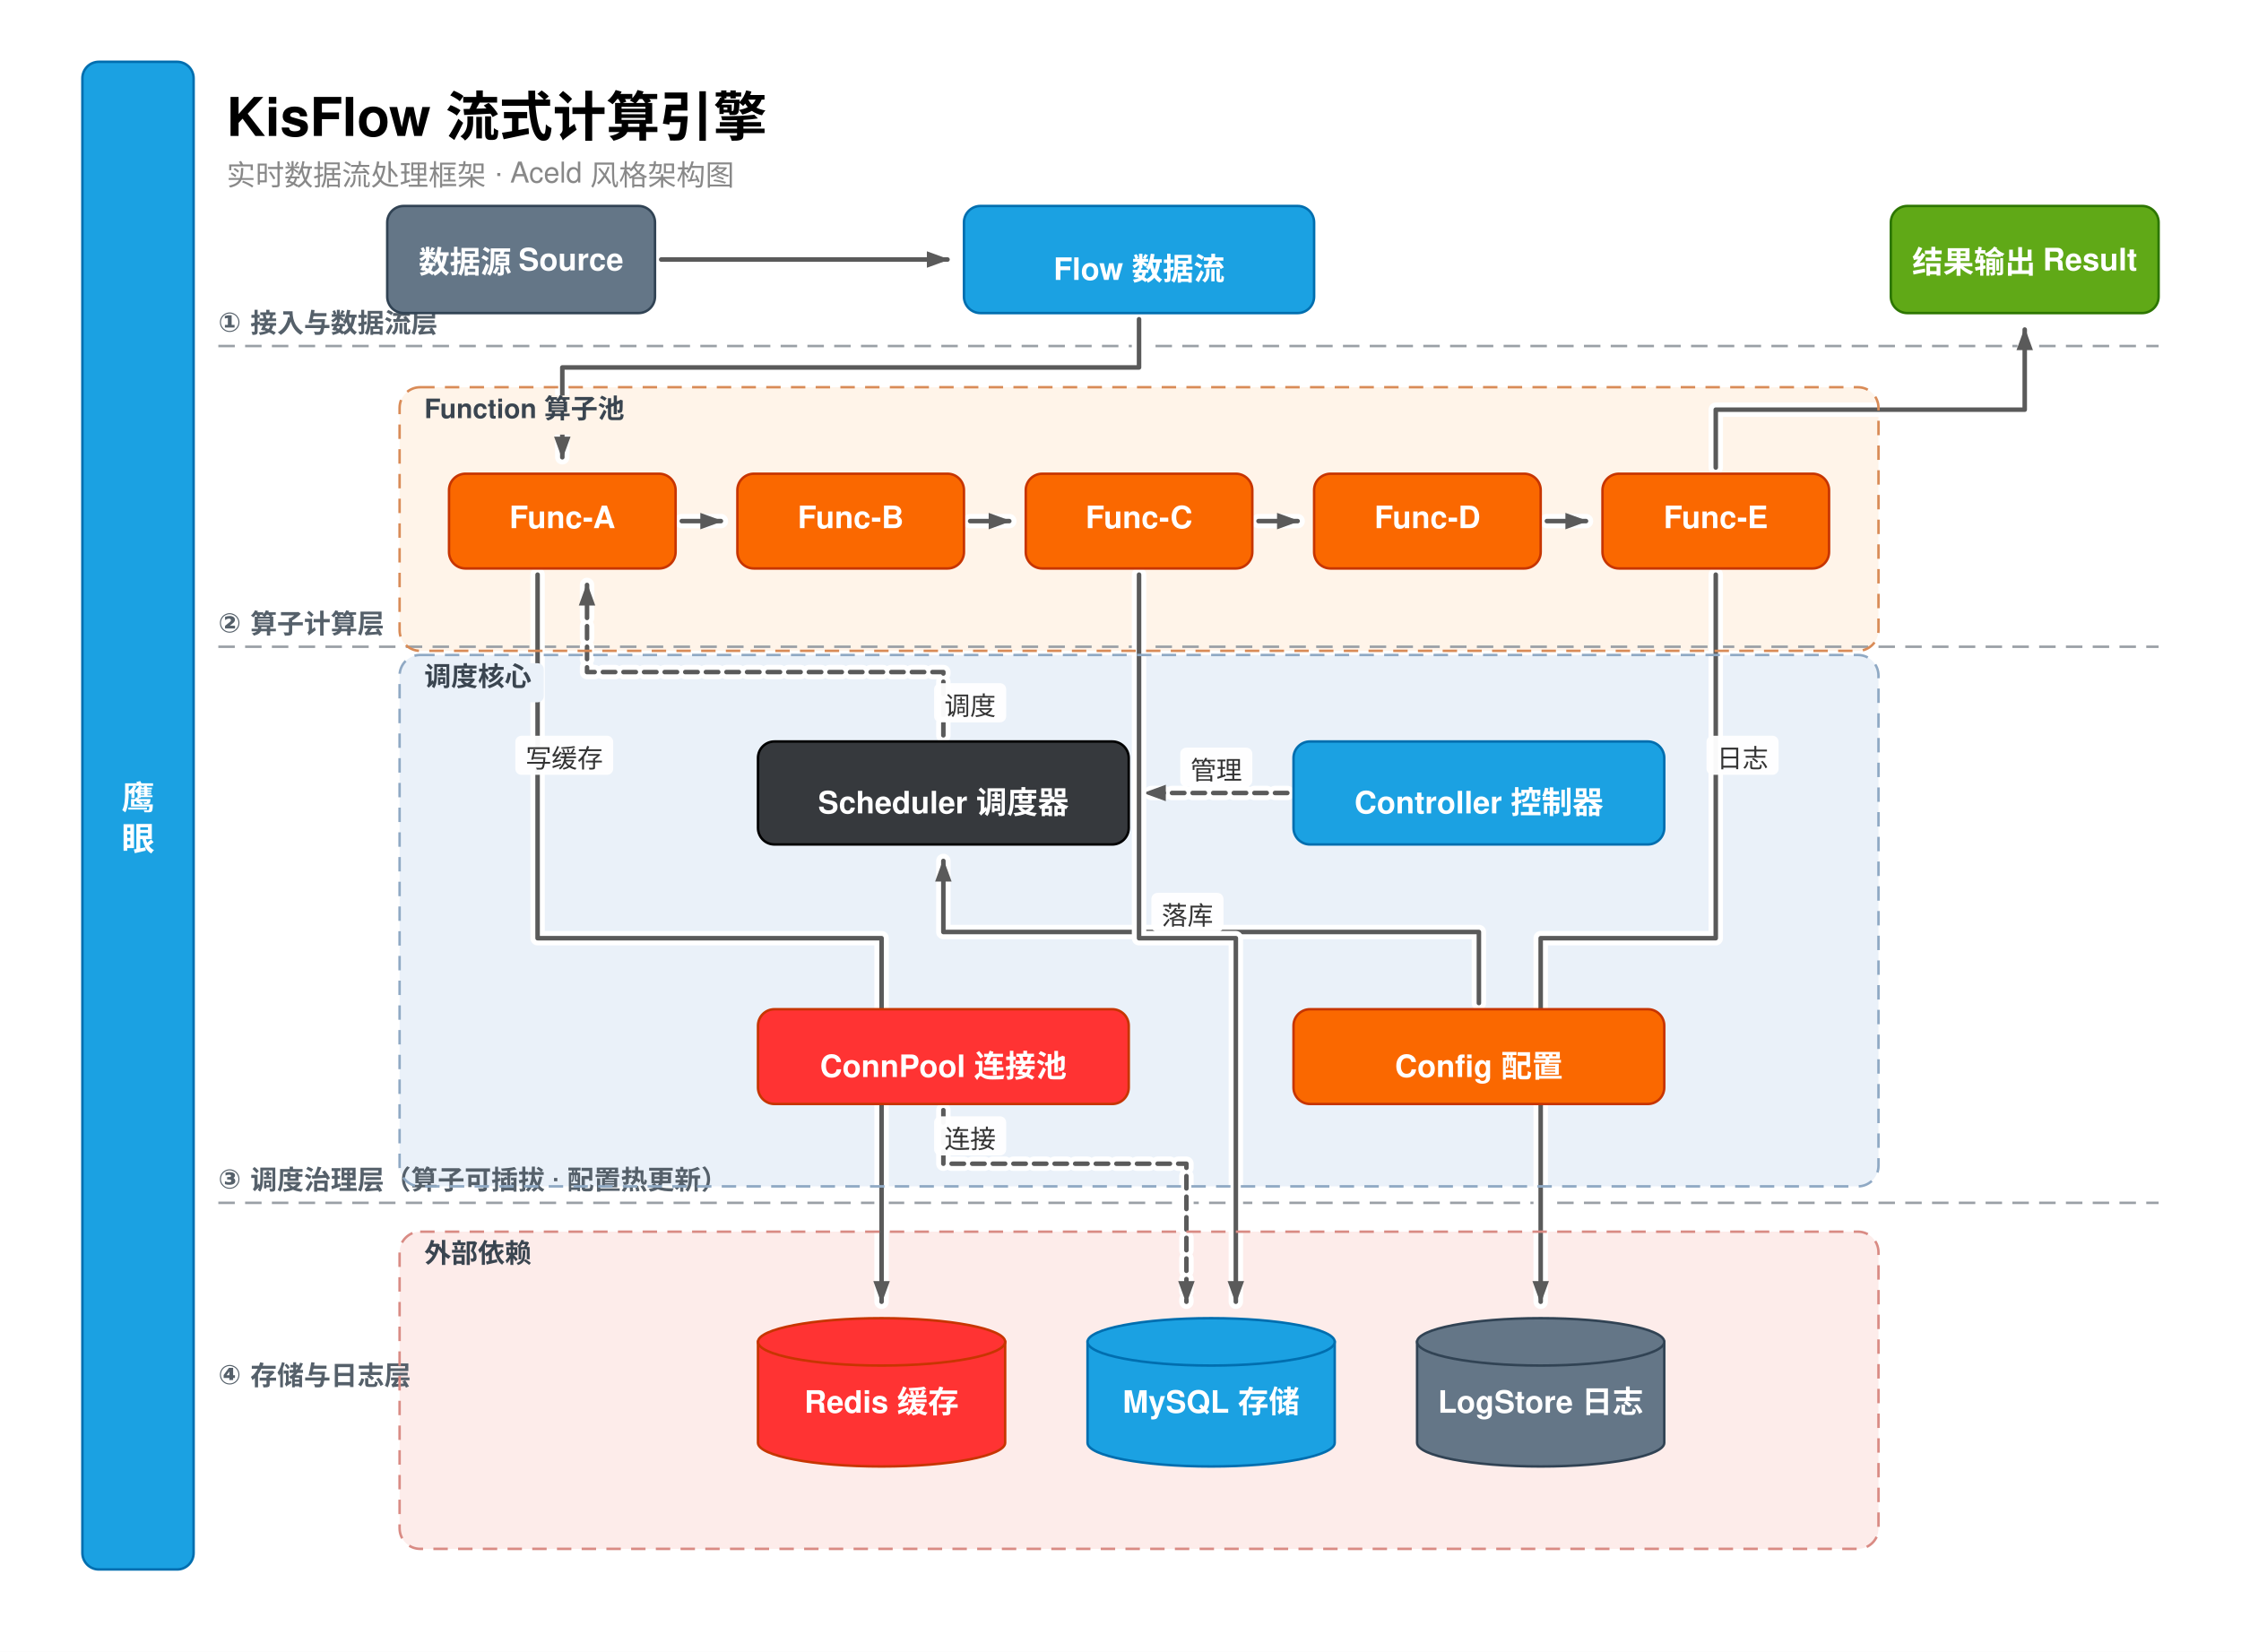
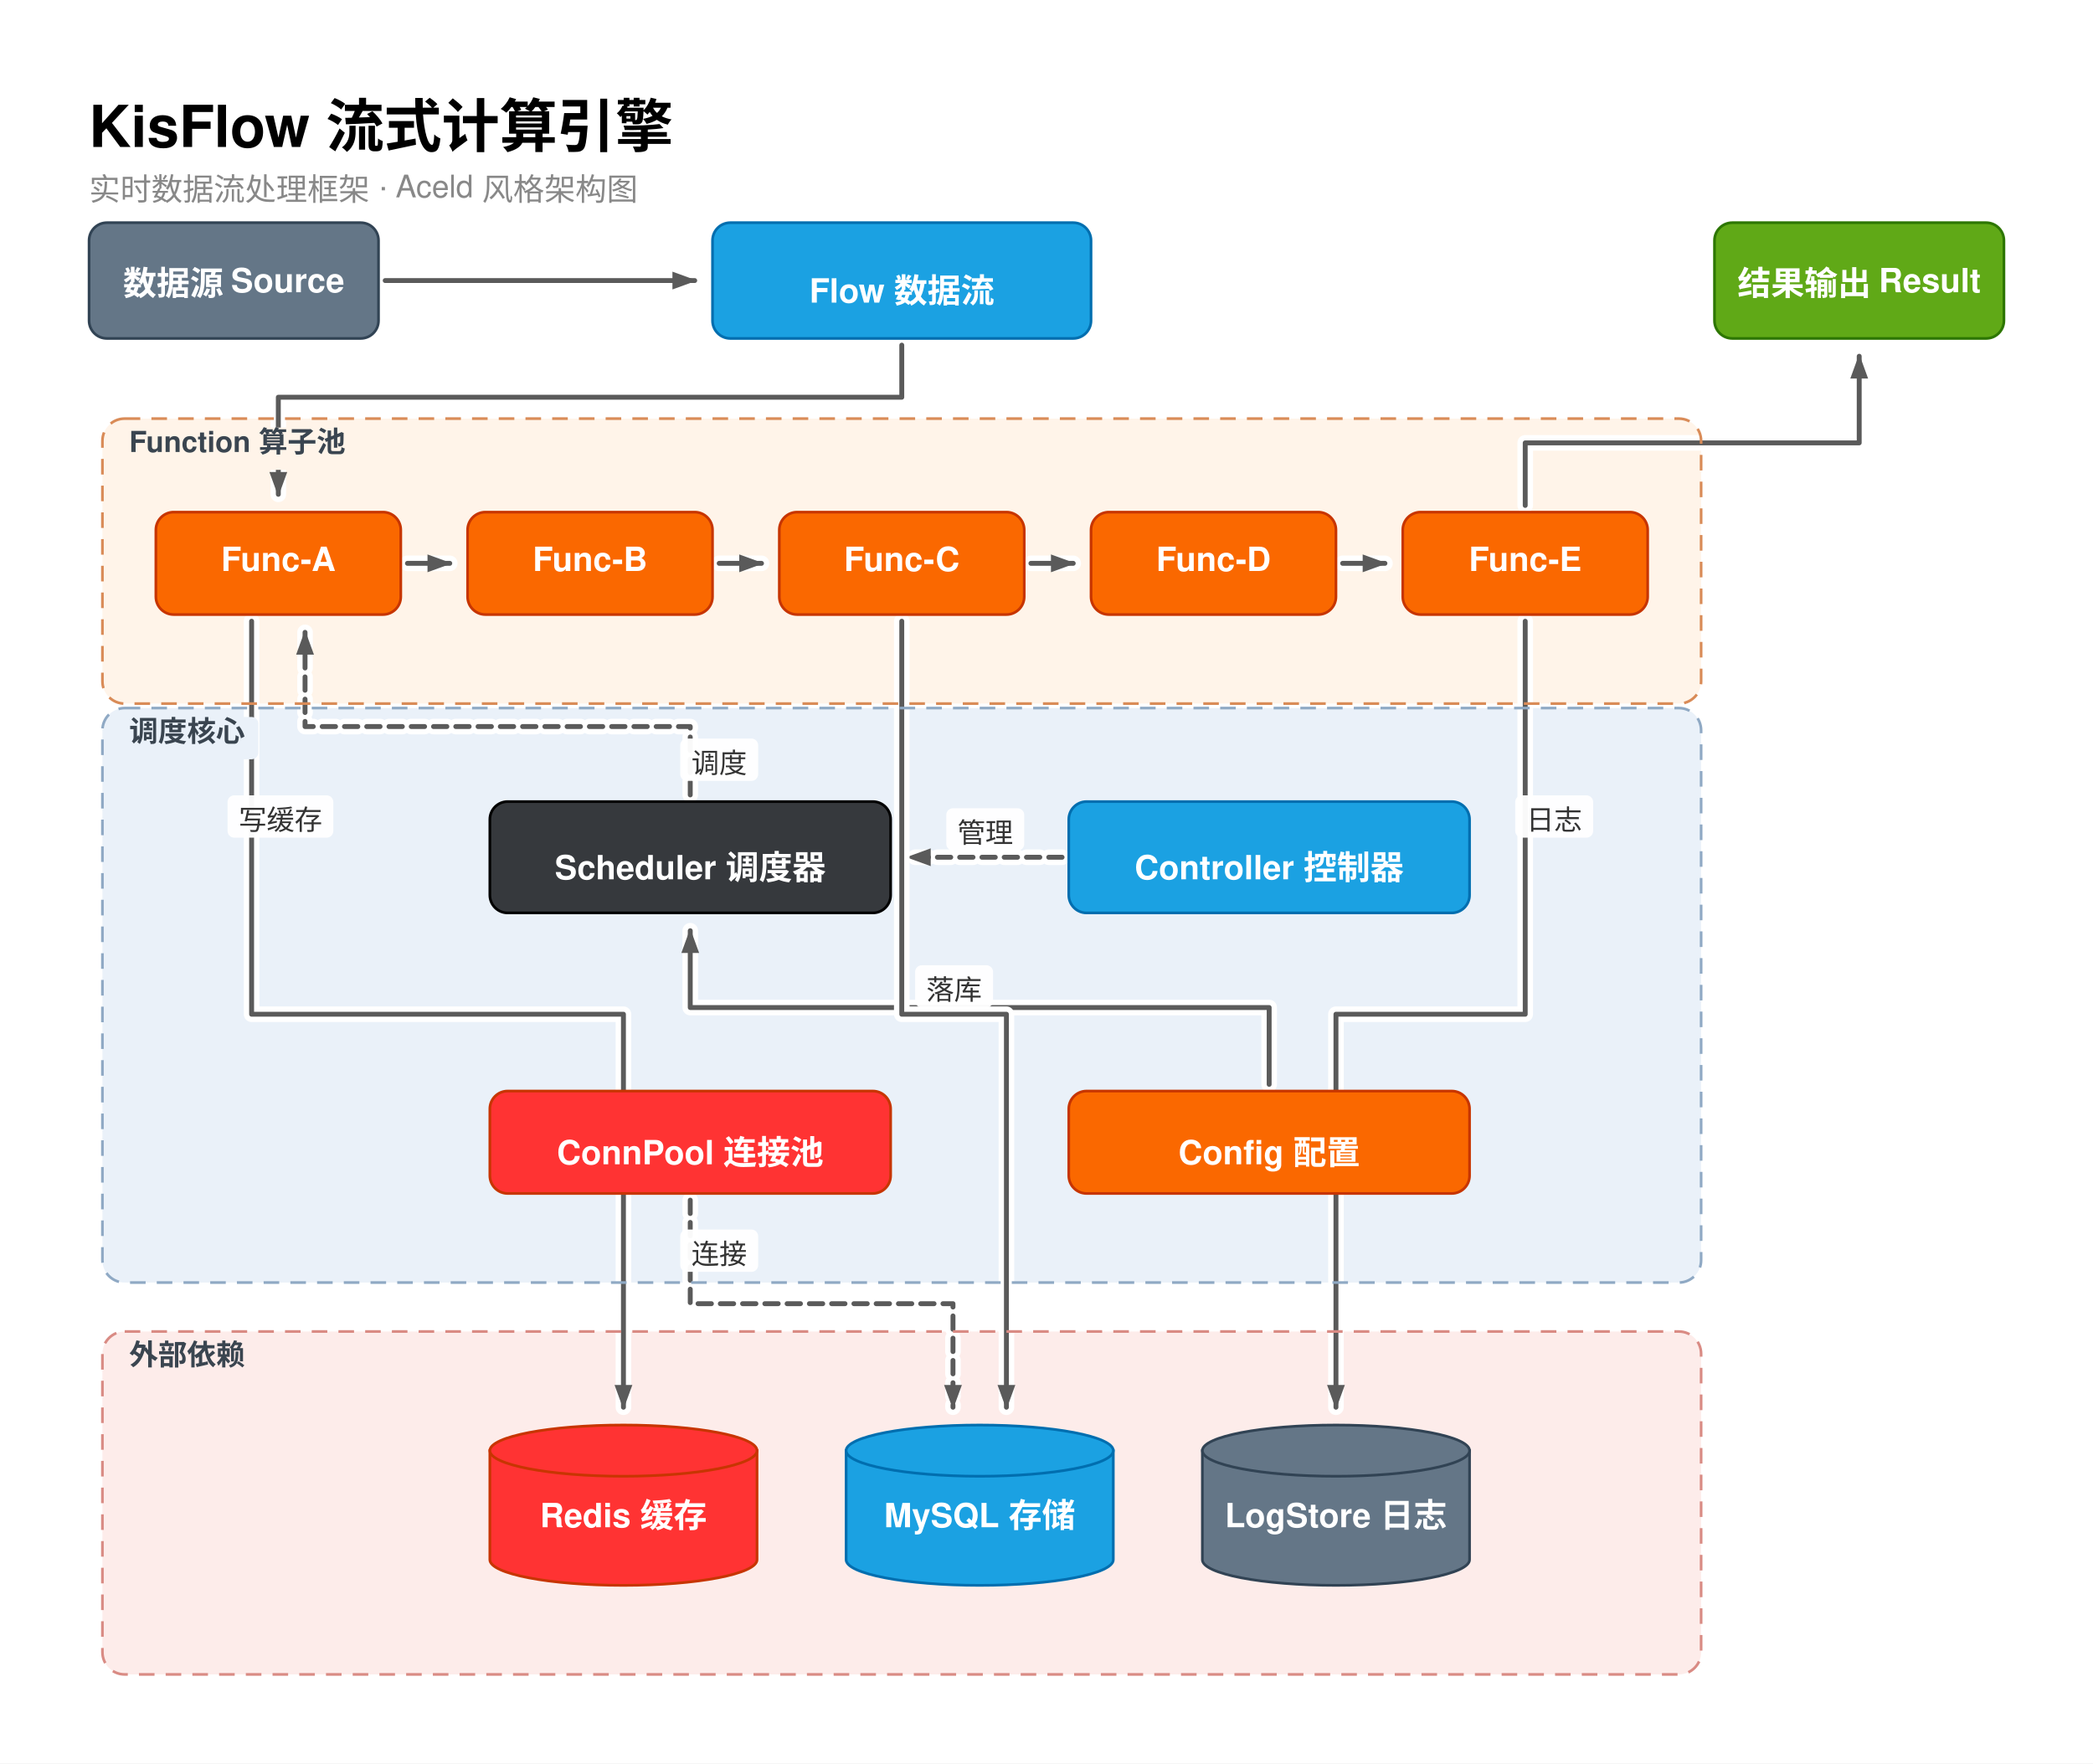
- <svg xmlns="http://www.w3.org/2000/svg" width="1088" height="802" viewBox="0 0 1088 802">
-   <rect x="0" y="0" width="1088.0" height="802.0" fill="#ffffff" />
-   <rect x="194.0" y="188.0" width="718.0" height="128.0" rx="10" ry="10" fill="#FFF4E9" stroke="none" stroke-width="0" />
-   <rect x="194.0" y="318.0" width="718.0" height="258.0" rx="10" ry="10" fill="#EAF1F9" stroke="none" stroke-width="0" />
-   <rect x="194.0" y="598.0" width="718.0" height="154.0" rx="10" ry="10" fill="#FDECEA" stroke="none" stroke-width="0" />
-   <rect x="40.0" y="30.0" width="54.0" height="732.0" rx="8" ry="8" fill="#1ba1e2" stroke="#006EAF" stroke-width="1.2" />
-   <text x="67.0" y="386.0" fill="#ffffff" font-size="16" font-weight="700" font-family="Helvetica, Arial, PingFang SC, Microsoft YaHei, sans-serif" text-anchor="middle" dominant-baseline="central">鹰</text>
-   <text x="67.0" y="406.0" fill="#ffffff" font-size="16" font-weight="700" font-family="Helvetica, Arial, PingFang SC, Microsoft YaHei, sans-serif" text-anchor="middle" dominant-baseline="central">眼</text>
-   <line x1="106.0" y1="168.0" x2="1048.0" y2="168.0" stroke="#9aa0a6" stroke-width="1.2" stroke-dasharray="8,5" />
-   <text x="106.0" y="161.0" fill="#55606a" font-size="13" font-weight="700" font-family="Helvetica, Arial, PingFang SC, Microsoft YaHei, sans-serif" text-anchor="start">① 接入与数据流层</text>
-   <line x1="106.0" y1="314.0" x2="1048.0" y2="314.0" stroke="#9aa0a6" stroke-width="1.2" stroke-dasharray="8,5" />
-   <text x="106.0" y="307.0" fill="#55606a" font-size="13" font-weight="700" font-family="Helvetica, Arial, PingFang SC, Microsoft YaHei, sans-serif" text-anchor="start">② 算子计算层</text>
-   <line x1="106.0" y1="584.0" x2="1048.0" y2="584.0" stroke="#9aa0a6" stroke-width="1.2" stroke-dasharray="8,5" />
-   <text x="106.0" y="577.0" fill="#55606a" font-size="13" font-weight="700" font-family="Helvetica, Arial, PingFang SC, Microsoft YaHei, sans-serif" text-anchor="start">③ 调度治理层（算子可插拔 · 配置热更新）</text>
-   <text x="106.0" y="672.0" fill="#55606a" font-size="13" font-weight="700" font-family="Helvetica, Arial, PingFang SC, Microsoft YaHei, sans-serif" text-anchor="start">④ 存储与日志层</text>
+ <svg xmlns="http://www.w3.org/2000/svg" width="940" height="792" viewBox="0 0 940 792">
+   <rect x="0" y="0" width="940.0" height="792.0" fill="#ffffff" />
+   <rect x="46.0" y="188.0" width="718.0" height="128.0" rx="10" ry="10" fill="#FFF4E9" stroke="none" stroke-width="0" />
+   <rect x="46.0" y="318.0" width="718.0" height="258.0" rx="10" ry="10" fill="#EAF1F9" stroke="none" stroke-width="0" />
+   <rect x="46.0" y="598.0" width="718.0" height="154.0" rx="10" ry="10" fill="#FDECEA" stroke="none" stroke-width="0" />
  <marker id="ah_5a5a5a" markerWidth="13" markerHeight="13" refX="10" refY="4" orient="auto" markerUnits="userSpaceOnUse">
    <path d="M0,0 L11,4 L0,8 Z" fill="#5a5a5a" />
  </marker>
-   <path d="M321.0,126.0 L390.5,126.0 L390.5,126.0 L460.0,126.0" fill="none" stroke="#ffffff" stroke-width="7.0" stroke-linejoin="round" stroke-linecap="round" />
-   <path d="M321.0,126.0 L390.5,126.0 L390.5,126.0 L460.0,126.0" fill="none" stroke="#5a5a5a" stroke-width="2.2" stroke-linejoin="round" stroke-linecap="round" marker-end="url(#ah_5a5a5a)" />
-   <path d="M553.0,155.0 L553.0,178.4 L273.0,178.4 L273.0,222.0" fill="none" stroke="#ffffff" stroke-width="7.0" stroke-linejoin="round" stroke-linecap="round" />
-   <path d="M553.0,155.0 L553.0,178.4 L273.0,178.4 L273.0,222.0" fill="none" stroke="#5a5a5a" stroke-width="2.2" stroke-linejoin="round" stroke-linecap="round" marker-end="url(#ah_5a5a5a)" />
-   <path d="M331.0,253.0 L340.5,253.0 L340.5,253.0 L350.0,253.0" fill="none" stroke="#ffffff" stroke-width="7.0" stroke-linejoin="round" stroke-linecap="round" />
-   <path d="M331.0,253.0 L340.5,253.0 L340.5,253.0 L350.0,253.0" fill="none" stroke="#5a5a5a" stroke-width="2.2" stroke-linejoin="round" stroke-linecap="round" marker-end="url(#ah_5a5a5a)" />
-   <path d="M471.0,253.0 L480.5,253.0 L480.5,253.0 L490.0,253.0" fill="none" stroke="#ffffff" stroke-width="7.0" stroke-linejoin="round" stroke-linecap="round" />
-   <path d="M471.0,253.0 L480.5,253.0 L480.5,253.0 L490.0,253.0" fill="none" stroke="#5a5a5a" stroke-width="2.2" stroke-linejoin="round" stroke-linecap="round" marker-end="url(#ah_5a5a5a)" />
-   <path d="M611.0,253.0 L620.5,253.0 L620.5,253.0 L630.0,253.0" fill="none" stroke="#ffffff" stroke-width="7.0" stroke-linejoin="round" stroke-linecap="round" />
-   <path d="M611.0,253.0 L620.5,253.0 L620.5,253.0 L630.0,253.0" fill="none" stroke="#5a5a5a" stroke-width="2.2" stroke-linejoin="round" stroke-linecap="round" marker-end="url(#ah_5a5a5a)" />
-   <path d="M751.0,253.0 L760.5,253.0 L760.5,253.0 L770.0,253.0" fill="none" stroke="#ffffff" stroke-width="7.0" stroke-linejoin="round" stroke-linecap="round" />
-   <path d="M751.0,253.0 L760.5,253.0 L760.5,253.0 L770.0,253.0" fill="none" stroke="#5a5a5a" stroke-width="2.2" stroke-linejoin="round" stroke-linecap="round" marker-end="url(#ah_5a5a5a)" />
-   <path d="M833.0,227.0 L833.0,198.9 L983.0,198.9 L983.0,160.0" fill="none" stroke="#ffffff" stroke-width="7.0" stroke-linejoin="round" stroke-linecap="round" />
-   <path d="M833.0,227.0 L833.0,198.9 L983.0,198.9 L983.0,160.0" fill="none" stroke="#5a5a5a" stroke-width="2.2" stroke-linejoin="round" stroke-linecap="round" marker-end="url(#ah_5a5a5a)" />
-   <path d="M625.0,385.0 L590.5,385.0 L590.5,385.0 L556.0,385.0" fill="none" stroke="#ffffff" stroke-width="7.0" stroke-linejoin="round" stroke-linecap="round" stroke-dasharray="6,4" />
-   <path d="M625.0,385.0 L590.5,385.0 L590.5,385.0 L556.0,385.0" fill="none" stroke="#5a5a5a" stroke-width="2.2" stroke-linejoin="round" stroke-linecap="round" stroke-dasharray="6,4" marker-end="url(#ah_5a5a5a)" />
-   <path d="M458.0,357.0 L458.0,326.3 L285.0,326.3 L285.0,284.0" fill="none" stroke="#ffffff" stroke-width="7.0" stroke-linejoin="round" stroke-linecap="round" stroke-dasharray="6,4" />
-   <path d="M458.0,357.0 L458.0,326.3 L285.0,326.3 L285.0,284.0" fill="none" stroke="#5a5a5a" stroke-width="2.2" stroke-linejoin="round" stroke-linecap="round" stroke-dasharray="6,4" marker-end="url(#ah_5a5a5a)" />
-   <path d="M718.0,487.0 L718.0,452.5 L458.0,452.5 L458.0,418.0" fill="none" stroke="#ffffff" stroke-width="7.0" stroke-linejoin="round" stroke-linecap="round" />
-   <path d="M718.0,487.0 L718.0,452.5 L458.0,452.5 L458.0,418.0" fill="none" stroke="#5a5a5a" stroke-width="2.2" stroke-linejoin="round" stroke-linecap="round" marker-end="url(#ah_5a5a5a)" />
-   <path d="M458.0,539.0 L458.0,565.0 L576.0,565.0 L576.0,632.0" fill="none" stroke="#ffffff" stroke-width="7.0" stroke-linejoin="round" stroke-linecap="round" stroke-dasharray="6,4" />
-   <path d="M458.0,539.0 L458.0,565.0 L576.0,565.0 L576.0,632.0" fill="none" stroke="#5a5a5a" stroke-width="2.2" stroke-linejoin="round" stroke-linecap="round" stroke-dasharray="6,4" marker-end="url(#ah_5a5a5a)" />
-   <path d="M261.0,279.0 L261.0,455.5 L428.0,455.5 L428.0,632.0" fill="none" stroke="#ffffff" stroke-width="7.0" stroke-linejoin="round" stroke-linecap="round" />
-   <path d="M261.0,279.0 L261.0,455.5 L428.0,455.5 L428.0,632.0" fill="none" stroke="#5a5a5a" stroke-width="2.2" stroke-linejoin="round" stroke-linecap="round" marker-end="url(#ah_5a5a5a)" />
-   <path d="M553.0,279.0 L553.0,455.5 L600.0,455.5 L600.0,632.0" fill="none" stroke="#ffffff" stroke-width="7.0" stroke-linejoin="round" stroke-linecap="round" />
-   <path d="M553.0,279.0 L553.0,455.5 L600.0,455.5 L600.0,632.0" fill="none" stroke="#5a5a5a" stroke-width="2.2" stroke-linejoin="round" stroke-linecap="round" marker-end="url(#ah_5a5a5a)" />
-   <path d="M833.0,279.0 L833.0,455.5 L748.0,455.5 L748.0,632.0" fill="none" stroke="#ffffff" stroke-width="7.0" stroke-linejoin="round" stroke-linecap="round" />
-   <path d="M833.0,279.0 L833.0,455.5 L748.0,455.5 L748.0,632.0" fill="none" stroke="#5a5a5a" stroke-width="2.2" stroke-linejoin="round" stroke-linecap="round" marker-end="url(#ah_5a5a5a)" />
-   <rect x="188.0" y="100.0" width="130.0" height="52.0" rx="8" ry="8" fill="#647687" stroke="#314354" stroke-width="1.2" />
-   <text x="253.0" y="126.0" fill="#ffffff" font-size="15" font-weight="700" font-family="Helvetica, Arial, PingFang SC, Microsoft YaHei, sans-serif" text-anchor="middle" dominant-baseline="central">数据源 Source</text>
-   <rect x="468.0" y="100.0" width="170.0" height="52.0" rx="8" ry="8" fill="#1ba1e2" stroke="#006EAF" stroke-width="1.2" />
-   <text x="553.0" y="126.0" fill="#ffffff" font-size="15" font-weight="700" font-family="Helvetica, Arial, PingFang SC, Microsoft YaHei, sans-serif" text-anchor="middle" dominant-baseline="central">Flow 数据流</text>
-   <rect x="918.0" y="100.0" width="130.0" height="52.0" rx="8" ry="8" fill="#60a917" stroke="#2D7600" stroke-width="1.2" />
-   <text x="983.0" y="126.0" fill="#ffffff" font-size="15" font-weight="700" font-family="Helvetica, Arial, PingFang SC, Microsoft YaHei, sans-serif" text-anchor="middle" dominant-baseline="central">结果输出 Result</text>
-   <rect x="218.0" y="230.0" width="110.0" height="46.0" rx="8" ry="8" fill="#fa6800" stroke="#C73500" stroke-width="1.2" />
-   <text x="273.0" y="253.0" fill="#ffffff" font-size="15" font-weight="700" font-family="Helvetica, Arial, PingFang SC, Microsoft YaHei, sans-serif" text-anchor="middle" dominant-baseline="central">Func-A</text>
-   <rect x="358.0" y="230.0" width="110.0" height="46.0" rx="8" ry="8" fill="#fa6800" stroke="#C73500" stroke-width="1.2" />
-   <text x="413.0" y="253.0" fill="#ffffff" font-size="15" font-weight="700" font-family="Helvetica, Arial, PingFang SC, Microsoft YaHei, sans-serif" text-anchor="middle" dominant-baseline="central">Func-B</text>
-   <rect x="498.0" y="230.0" width="110.0" height="46.0" rx="8" ry="8" fill="#fa6800" stroke="#C73500" stroke-width="1.2" />
-   <text x="553.0" y="253.0" fill="#ffffff" font-size="15" font-weight="700" font-family="Helvetica, Arial, PingFang SC, Microsoft YaHei, sans-serif" text-anchor="middle" dominant-baseline="central">Func-C</text>
-   <rect x="638.0" y="230.0" width="110.0" height="46.0" rx="8" ry="8" fill="#fa6800" stroke="#C73500" stroke-width="1.2" />
-   <text x="693.0" y="253.0" fill="#ffffff" font-size="15" font-weight="700" font-family="Helvetica, Arial, PingFang SC, Microsoft YaHei, sans-serif" text-anchor="middle" dominant-baseline="central">Func-D</text>
-   <rect x="778.0" y="230.0" width="110.0" height="46.0" rx="8" ry="8" fill="#fa6800" stroke="#C73500" stroke-width="1.2" />
-   <text x="833.0" y="253.0" fill="#ffffff" font-size="15" font-weight="700" font-family="Helvetica, Arial, PingFang SC, Microsoft YaHei, sans-serif" text-anchor="middle" dominant-baseline="central">Func-E</text>
-   <rect x="368.0" y="360.0" width="180.0" height="50.0" rx="8" ry="8" fill="#36393d" stroke="#000000" stroke-width="1.2" />
-   <text x="458.0" y="385.0" fill="#ffffff" font-size="15" font-weight="700" font-family="Helvetica, Arial, PingFang SC, Microsoft YaHei, sans-serif" text-anchor="middle" dominant-baseline="central">Scheduler 调度器</text>
-   <rect x="628.0" y="360.0" width="180.0" height="50.0" rx="8" ry="8" fill="#1ba1e2" stroke="#006EAF" stroke-width="1.2" />
-   <text x="718.0" y="385.0" fill="#ffffff" font-size="15" font-weight="700" font-family="Helvetica, Arial, PingFang SC, Microsoft YaHei, sans-serif" text-anchor="middle" dominant-baseline="central">Controller 控制器</text>
-   <rect x="368.0" y="490.0" width="180.0" height="46.0" rx="8" ry="8" fill="#FF3333" stroke="#C73500" stroke-width="1.2" />
-   <text x="458.0" y="513.0" fill="#ffffff" font-size="15" font-weight="700" font-family="Helvetica, Arial, PingFang SC, Microsoft YaHei, sans-serif" text-anchor="middle" dominant-baseline="central">ConnPool 连接池</text>
-   <rect x="628.0" y="490.0" width="180.0" height="46.0" rx="8" ry="8" fill="#fa6800" stroke="#C73500" stroke-width="1.2" />
-   <text x="718.0" y="513.0" fill="#ffffff" font-size="15" font-weight="700" font-family="Helvetica, Arial, PingFang SC, Microsoft YaHei, sans-serif" text-anchor="middle" dominant-baseline="central">Config 配置</text>
-   <path d="M368.0,651.5 L368.0,700.5 A60.0,11.5 0 0 0 488.0,700.5 L488.0,651.5 Z" fill="#FF3333" stroke="#C73500" stroke-width="1.2" />
-   <ellipse cx="428.0" cy="651.5" rx="60.0" ry="11.5" fill="#FF3333" stroke="#C73500" stroke-width="1.2" />
-   <text x="428.0" y="676.0" fill="#ffffff" font-size="15" font-weight="700" font-family="Helvetica, Arial, PingFang SC, Microsoft YaHei, sans-serif" text-anchor="middle" dominant-baseline="central">Redis 缓存</text>
-   <path d="M528.0,651.5 L528.0,700.5 A60.0,11.5 0 0 0 648.0,700.5 L648.0,651.5 Z" fill="#1ba1e2" stroke="#006EAF" stroke-width="1.2" />
-   <ellipse cx="588.0" cy="651.5" rx="60.0" ry="11.5" fill="#1ba1e2" stroke="#006EAF" stroke-width="1.2" />
-   <text x="588.0" y="676.0" fill="#ffffff" font-size="15" font-weight="700" font-family="Helvetica, Arial, PingFang SC, Microsoft YaHei, sans-serif" text-anchor="middle" dominant-baseline="central">MySQL 存储</text>
-   <path d="M688.0,651.5 L688.0,700.5 A60.0,11.5 0 0 0 808.0,700.5 L808.0,651.5 Z" fill="#647687" stroke="#314354" stroke-width="1.2" />
-   <ellipse cx="748.0" cy="651.5" rx="60.0" ry="11.5" fill="#647687" stroke="#314354" stroke-width="1.2" />
-   <text x="748.0" y="676.0" fill="#ffffff" font-size="15" font-weight="700" font-family="Helvetica, Arial, PingFang SC, Microsoft YaHei, sans-serif" text-anchor="middle" dominant-baseline="central">LogStore 日志</text>
-   <rect x="573.0" y="363.0" width="35.0" height="19" rx="3" fill="#ffffff" stroke="none" opacity="0.96" />
-   <text x="590.5" y="373.0" fill="#333" font-size="12.5" font-family="Helvetica, Arial, PingFang SC, Microsoft YaHei, sans-serif" text-anchor="middle" dominant-baseline="central">管理</text>
-   <rect x="453.5" y="331.7" width="35.0" height="19" rx="3" fill="#ffffff" stroke="none" opacity="0.96" />
-   <text x="471.0" y="341.7" fill="#333" font-size="12.5" font-family="Helvetica, Arial, PingFang SC, Microsoft YaHei, sans-serif" text-anchor="middle" dominant-baseline="central">调度</text>
-   <rect x="453.5" y="542.0" width="35.0" height="19" rx="3" fill="#ffffff" stroke="none" opacity="0.96" />
-   <text x="471.0" y="552.0" fill="#333" font-size="12.5" font-family="Helvetica, Arial, PingFang SC, Microsoft YaHei, sans-serif" text-anchor="middle" dominant-baseline="central">连接</text>
-   <rect x="250.2" y="357.2" width="47.5" height="19" rx="3" fill="#ffffff" stroke="none" opacity="0.96" />
-   <text x="274.0" y="367.2" fill="#333" font-size="12.5" font-family="Helvetica, Arial, PingFang SC, Microsoft YaHei, sans-serif" text-anchor="middle" dominant-baseline="central">写缓存</text>
-   <rect x="559.0" y="433.5" width="35.0" height="19" rx="3" fill="#ffffff" stroke="none" opacity="0.96" />
-   <text x="576.5" y="443.5" fill="#333" font-size="12.5" font-family="Helvetica, Arial, PingFang SC, Microsoft YaHei, sans-serif" text-anchor="middle" dominant-baseline="central">落库</text>
-   <rect x="828.5" y="357.2" width="35.0" height="19" rx="3" fill="#ffffff" stroke="none" opacity="0.96" />
-   <text x="846.0" y="367.2" fill="#333" font-size="12.5" font-family="Helvetica, Arial, PingFang SC, Microsoft YaHei, sans-serif" text-anchor="middle" dominant-baseline="central">日志</text>
-   <rect x="194.0" y="188.0" width="718.0" height="128.0" rx="10" ry="10" fill="none" stroke="#D98B57" stroke-width="1.2" stroke-dasharray="7,5" />
-   <rect x="200.0" y="192.0" width="115.4" height="19" rx="3" fill="#FFF4E9" stroke="none" />
-   <text x="206.0" y="203.0" fill="#3a4550" font-size="13" font-weight="700" font-family="Helvetica, Arial, PingFang SC, Microsoft YaHei, sans-serif">Function 算子池</text>
-   <rect x="194.0" y="318.0" width="718.0" height="258.0" rx="10" ry="10" fill="none" stroke="#8FA9C4" stroke-width="1.2" stroke-dasharray="7,5" />
-   <rect x="200.0" y="322.0" width="64.0" height="19" rx="3" fill="#EAF1F9" stroke="none" />
-   <text x="206.0" y="333.0" fill="#3a4550" font-size="13" font-weight="700" font-family="Helvetica, Arial, PingFang SC, Microsoft YaHei, sans-serif">调度核心</text>
-   <rect x="194.0" y="598.0" width="718.0" height="154.0" rx="10" ry="10" fill="none" stroke="#D98B84" stroke-width="1.2" stroke-dasharray="7,5" />
-   <rect x="200.0" y="602.0" width="64.0" height="19" rx="3" fill="#FDECEA" stroke="none" />
-   <text x="206.0" y="613.0" fill="#3a4550" font-size="13" font-weight="700" font-family="Helvetica, Arial, PingFang SC, Microsoft YaHei, sans-serif">外部依赖</text>
-   <text x="110.0" y="66.0" fill="#000" font-size="26" font-weight="700" font-family="Helvetica, Arial, PingFang SC, Microsoft YaHei, sans-serif">KisFlow 流式计算引擎</text>
-   <text x="110.0" y="90.0" fill="#888" font-size="14" font-family="Helvetica, Arial, PingFang SC, Microsoft YaHei, sans-serif">实时数据流处理框架 · Aceld 风格架构图</text>
+   <path d="M173.0,126.0 L242.5,126.0 L242.5,126.0 L312.0,126.0" fill="none" stroke="#ffffff" stroke-width="7.0" stroke-linejoin="round" stroke-linecap="round" />
+   <path d="M173.0,126.0 L242.5,126.0 L242.5,126.0 L312.0,126.0" fill="none" stroke="#5a5a5a" stroke-width="2.2" stroke-linejoin="round" stroke-linecap="round" marker-end="url(#ah_5a5a5a)" />
+   <path d="M405.0,155.0 L405.0,178.4 L125.0,178.4 L125.0,222.0" fill="none" stroke="#ffffff" stroke-width="7.0" stroke-linejoin="round" stroke-linecap="round" />
+   <path d="M405.0,155.0 L405.0,178.4 L125.0,178.4 L125.0,222.0" fill="none" stroke="#5a5a5a" stroke-width="2.2" stroke-linejoin="round" stroke-linecap="round" marker-end="url(#ah_5a5a5a)" />
+   <path d="M183.0,253.0 L192.5,253.0 L192.5,253.0 L202.0,253.0" fill="none" stroke="#ffffff" stroke-width="7.0" stroke-linejoin="round" stroke-linecap="round" />
+   <path d="M183.0,253.0 L192.5,253.0 L192.5,253.0 L202.0,253.0" fill="none" stroke="#5a5a5a" stroke-width="2.2" stroke-linejoin="round" stroke-linecap="round" marker-end="url(#ah_5a5a5a)" />
+   <path d="M323.0,253.0 L332.5,253.0 L332.5,253.0 L342.0,253.0" fill="none" stroke="#ffffff" stroke-width="7.0" stroke-linejoin="round" stroke-linecap="round" />
+   <path d="M323.0,253.0 L332.5,253.0 L332.5,253.0 L342.0,253.0" fill="none" stroke="#5a5a5a" stroke-width="2.2" stroke-linejoin="round" stroke-linecap="round" marker-end="url(#ah_5a5a5a)" />
+   <path d="M463.0,253.0 L472.5,253.0 L472.5,253.0 L482.0,253.0" fill="none" stroke="#ffffff" stroke-width="7.0" stroke-linejoin="round" stroke-linecap="round" />
+   <path d="M463.0,253.0 L472.5,253.0 L472.5,253.0 L482.0,253.0" fill="none" stroke="#5a5a5a" stroke-width="2.2" stroke-linejoin="round" stroke-linecap="round" marker-end="url(#ah_5a5a5a)" />
+   <path d="M603.0,253.0 L612.5,253.0 L612.5,253.0 L622.0,253.0" fill="none" stroke="#ffffff" stroke-width="7.0" stroke-linejoin="round" stroke-linecap="round" />
+   <path d="M603.0,253.0 L612.5,253.0 L612.5,253.0 L622.0,253.0" fill="none" stroke="#5a5a5a" stroke-width="2.2" stroke-linejoin="round" stroke-linecap="round" marker-end="url(#ah_5a5a5a)" />
+   <path d="M685.0,227.0 L685.0,198.9 L835.0,198.9 L835.0,160.0" fill="none" stroke="#ffffff" stroke-width="7.0" stroke-linejoin="round" stroke-linecap="round" />
+   <path d="M685.0,227.0 L685.0,198.9 L835.0,198.9 L835.0,160.0" fill="none" stroke="#5a5a5a" stroke-width="2.2" stroke-linejoin="round" stroke-linecap="round" marker-end="url(#ah_5a5a5a)" />
+   <path d="M477.0,385.0 L442.5,385.0 L442.5,385.0 L408.0,385.0" fill="none" stroke="#ffffff" stroke-width="7.0" stroke-linejoin="round" stroke-linecap="round" stroke-dasharray="6,4" />
+   <path d="M477.0,385.0 L442.5,385.0 L442.5,385.0 L408.0,385.0" fill="none" stroke="#5a5a5a" stroke-width="2.2" stroke-linejoin="round" stroke-linecap="round" stroke-dasharray="6,4" marker-end="url(#ah_5a5a5a)" />
+   <path d="M310.0,357.0 L310.0,326.3 L137.0,326.3 L137.0,284.0" fill="none" stroke="#ffffff" stroke-width="7.0" stroke-linejoin="round" stroke-linecap="round" stroke-dasharray="6,4" />
+   <path d="M310.0,357.0 L310.0,326.3 L137.0,326.3 L137.0,284.0" fill="none" stroke="#5a5a5a" stroke-width="2.2" stroke-linejoin="round" stroke-linecap="round" stroke-dasharray="6,4" marker-end="url(#ah_5a5a5a)" />
+   <path d="M570.0,487.0 L570.0,452.5 L310.0,452.5 L310.0,418.0" fill="none" stroke="#ffffff" stroke-width="7.0" stroke-linejoin="round" stroke-linecap="round" />
+   <path d="M570.0,487.0 L570.0,452.5 L310.0,452.5 L310.0,418.0" fill="none" stroke="#5a5a5a" stroke-width="2.2" stroke-linejoin="round" stroke-linecap="round" marker-end="url(#ah_5a5a5a)" />
+   <path d="M310.0,539.0 L310.0,585.5 L428.0,585.5 L428.0,632.0" fill="none" stroke="#ffffff" stroke-width="7.0" stroke-linejoin="round" stroke-linecap="round" stroke-dasharray="6,4" />
+   <path d="M310.0,539.0 L310.0,585.5 L428.0,585.5 L428.0,632.0" fill="none" stroke="#5a5a5a" stroke-width="2.2" stroke-linejoin="round" stroke-linecap="round" stroke-dasharray="6,4" marker-end="url(#ah_5a5a5a)" />
+   <path d="M113.0,279.0 L113.0,455.5 L280.0,455.5 L280.0,632.0" fill="none" stroke="#ffffff" stroke-width="7.0" stroke-linejoin="round" stroke-linecap="round" />
+   <path d="M113.0,279.0 L113.0,455.5 L280.0,455.5 L280.0,632.0" fill="none" stroke="#5a5a5a" stroke-width="2.2" stroke-linejoin="round" stroke-linecap="round" marker-end="url(#ah_5a5a5a)" />
+   <path d="M405.0,279.0 L405.0,455.5 L452.0,455.5 L452.0,632.0" fill="none" stroke="#ffffff" stroke-width="7.0" stroke-linejoin="round" stroke-linecap="round" />
+   <path d="M405.0,279.0 L405.0,455.5 L452.0,455.5 L452.0,632.0" fill="none" stroke="#5a5a5a" stroke-width="2.2" stroke-linejoin="round" stroke-linecap="round" marker-end="url(#ah_5a5a5a)" />
+   <path d="M685.0,279.0 L685.0,455.5 L600.0,455.5 L600.0,632.0" fill="none" stroke="#ffffff" stroke-width="7.0" stroke-linejoin="round" stroke-linecap="round" />
+   <path d="M685.0,279.0 L685.0,455.5 L600.0,455.5 L600.0,632.0" fill="none" stroke="#5a5a5a" stroke-width="2.2" stroke-linejoin="round" stroke-linecap="round" marker-end="url(#ah_5a5a5a)" />
+   <rect x="40.0" y="100.0" width="130.0" height="52.0" rx="8" ry="8" fill="#647687" stroke="#314354" stroke-width="1.2" />
+   <text x="105.0" y="126.0" fill="#ffffff" font-size="15" font-weight="700" font-family="Helvetica, Arial, PingFang SC, Microsoft YaHei, sans-serif" text-anchor="middle" dominant-baseline="central">数据源 Source</text>
+   <rect x="320.0" y="100.0" width="170.0" height="52.0" rx="8" ry="8" fill="#1ba1e2" stroke="#006EAF" stroke-width="1.2" />
+   <text x="405.0" y="126.0" fill="#ffffff" font-size="15" font-weight="700" font-family="Helvetica, Arial, PingFang SC, Microsoft YaHei, sans-serif" text-anchor="middle" dominant-baseline="central">Flow 数据流</text>
+   <rect x="770.0" y="100.0" width="130.0" height="52.0" rx="8" ry="8" fill="#60a917" stroke="#2D7600" stroke-width="1.2" />
+   <text x="835.0" y="126.0" fill="#ffffff" font-size="15" font-weight="700" font-family="Helvetica, Arial, PingFang SC, Microsoft YaHei, sans-serif" text-anchor="middle" dominant-baseline="central">结果输出 Result</text>
+   <rect x="70.0" y="230.0" width="110.0" height="46.0" rx="8" ry="8" fill="#fa6800" stroke="#C73500" stroke-width="1.2" />
+   <text x="125.0" y="253.0" fill="#ffffff" font-size="15" font-weight="700" font-family="Helvetica, Arial, PingFang SC, Microsoft YaHei, sans-serif" text-anchor="middle" dominant-baseline="central">Func-A</text>
+   <rect x="210.0" y="230.0" width="110.0" height="46.0" rx="8" ry="8" fill="#fa6800" stroke="#C73500" stroke-width="1.2" />
+   <text x="265.0" y="253.0" fill="#ffffff" font-size="15" font-weight="700" font-family="Helvetica, Arial, PingFang SC, Microsoft YaHei, sans-serif" text-anchor="middle" dominant-baseline="central">Func-B</text>
+   <rect x="350.0" y="230.0" width="110.0" height="46.0" rx="8" ry="8" fill="#fa6800" stroke="#C73500" stroke-width="1.2" />
+   <text x="405.0" y="253.0" fill="#ffffff" font-size="15" font-weight="700" font-family="Helvetica, Arial, PingFang SC, Microsoft YaHei, sans-serif" text-anchor="middle" dominant-baseline="central">Func-C</text>
+   <rect x="490.0" y="230.0" width="110.0" height="46.0" rx="8" ry="8" fill="#fa6800" stroke="#C73500" stroke-width="1.2" />
+   <text x="545.0" y="253.0" fill="#ffffff" font-size="15" font-weight="700" font-family="Helvetica, Arial, PingFang SC, Microsoft YaHei, sans-serif" text-anchor="middle" dominant-baseline="central">Func-D</text>
+   <rect x="630.0" y="230.0" width="110.0" height="46.0" rx="8" ry="8" fill="#fa6800" stroke="#C73500" stroke-width="1.2" />
+   <text x="685.0" y="253.0" fill="#ffffff" font-size="15" font-weight="700" font-family="Helvetica, Arial, PingFang SC, Microsoft YaHei, sans-serif" text-anchor="middle" dominant-baseline="central">Func-E</text>
+   <rect x="220.0" y="360.0" width="180.0" height="50.0" rx="8" ry="8" fill="#36393d" stroke="#000000" stroke-width="1.2" />
+   <text x="310.0" y="385.0" fill="#ffffff" font-size="15" font-weight="700" font-family="Helvetica, Arial, PingFang SC, Microsoft YaHei, sans-serif" text-anchor="middle" dominant-baseline="central">Scheduler 调度器</text>
+   <rect x="480.0" y="360.0" width="180.0" height="50.0" rx="8" ry="8" fill="#1ba1e2" stroke="#006EAF" stroke-width="1.2" />
+   <text x="570.0" y="385.0" fill="#ffffff" font-size="15" font-weight="700" font-family="Helvetica, Arial, PingFang SC, Microsoft YaHei, sans-serif" text-anchor="middle" dominant-baseline="central">Controller 控制器</text>
+   <rect x="220.0" y="490.0" width="180.0" height="46.0" rx="8" ry="8" fill="#FF3333" stroke="#C73500" stroke-width="1.2" />
+   <text x="310.0" y="513.0" fill="#ffffff" font-size="15" font-weight="700" font-family="Helvetica, Arial, PingFang SC, Microsoft YaHei, sans-serif" text-anchor="middle" dominant-baseline="central">ConnPool 连接池</text>
+   <rect x="480.0" y="490.0" width="180.0" height="46.0" rx="8" ry="8" fill="#fa6800" stroke="#C73500" stroke-width="1.2" />
+   <text x="570.0" y="513.0" fill="#ffffff" font-size="15" font-weight="700" font-family="Helvetica, Arial, PingFang SC, Microsoft YaHei, sans-serif" text-anchor="middle" dominant-baseline="central">Config 配置</text>
+   <path d="M220.0,651.5 L220.0,700.5 A60.0,11.5 0 0 0 340.0,700.5 L340.0,651.5 Z" fill="#FF3333" stroke="#C73500" stroke-width="1.2" />
+   <ellipse cx="280.0" cy="651.5" rx="60.0" ry="11.5" fill="#FF3333" stroke="#C73500" stroke-width="1.2" />
+   <text x="280.0" y="676.0" fill="#ffffff" font-size="15" font-weight="700" font-family="Helvetica, Arial, PingFang SC, Microsoft YaHei, sans-serif" text-anchor="middle" dominant-baseline="central">Redis 缓存</text>
+   <path d="M380.0,651.5 L380.0,700.5 A60.0,11.5 0 0 0 500.0,700.5 L500.0,651.5 Z" fill="#1ba1e2" stroke="#006EAF" stroke-width="1.2" />
+   <ellipse cx="440.0" cy="651.5" rx="60.0" ry="11.5" fill="#1ba1e2" stroke="#006EAF" stroke-width="1.2" />
+   <text x="440.0" y="676.0" fill="#ffffff" font-size="15" font-weight="700" font-family="Helvetica, Arial, PingFang SC, Microsoft YaHei, sans-serif" text-anchor="middle" dominant-baseline="central">MySQL 存储</text>
+   <path d="M540.0,651.5 L540.0,700.5 A60.0,11.5 0 0 0 660.0,700.5 L660.0,651.5 Z" fill="#647687" stroke="#314354" stroke-width="1.2" />
+   <ellipse cx="600.0" cy="651.5" rx="60.0" ry="11.5" fill="#647687" stroke="#314354" stroke-width="1.2" />
+   <text x="600.0" y="676.0" fill="#ffffff" font-size="15" font-weight="700" font-family="Helvetica, Arial, PingFang SC, Microsoft YaHei, sans-serif" text-anchor="middle" dominant-baseline="central">LogStore 日志</text>
+   <rect x="425.0" y="363.0" width="35.0" height="19" rx="3" fill="#ffffff" stroke="none" opacity="0.96" />
+   <text x="442.5" y="373.0" fill="#333" font-size="12.5" font-family="Helvetica, Arial, PingFang SC, Microsoft YaHei, sans-serif" text-anchor="middle" dominant-baseline="central">管理</text>
+   <rect x="305.5" y="331.7" width="35.0" height="19" rx="3" fill="#ffffff" stroke="none" opacity="0.96" />
+   <text x="323.0" y="341.7" fill="#333" font-size="12.5" font-family="Helvetica, Arial, PingFang SC, Microsoft YaHei, sans-serif" text-anchor="middle" dominant-baseline="central">调度</text>
+   <rect x="305.5" y="552.2" width="35.0" height="19" rx="3" fill="#ffffff" stroke="none" opacity="0.96" />
+   <text x="323.0" y="562.2" fill="#333" font-size="12.5" font-family="Helvetica, Arial, PingFang SC, Microsoft YaHei, sans-serif" text-anchor="middle" dominant-baseline="central">连接</text>
+   <rect x="102.2" y="357.2" width="47.5" height="19" rx="3" fill="#ffffff" stroke="none" opacity="0.96" />
+   <text x="126.0" y="367.2" fill="#333" font-size="12.5" font-family="Helvetica, Arial, PingFang SC, Microsoft YaHei, sans-serif" text-anchor="middle" dominant-baseline="central">写缓存</text>
+   <rect x="411.0" y="433.5" width="35.0" height="19" rx="3" fill="#ffffff" stroke="none" opacity="0.96" />
+   <text x="428.5" y="443.5" fill="#333" font-size="12.5" font-family="Helvetica, Arial, PingFang SC, Microsoft YaHei, sans-serif" text-anchor="middle" dominant-baseline="central">落库</text>
+   <rect x="680.5" y="357.2" width="35.0" height="19" rx="3" fill="#ffffff" stroke="none" opacity="0.96" />
+   <text x="698.0" y="367.2" fill="#333" font-size="12.5" font-family="Helvetica, Arial, PingFang SC, Microsoft YaHei, sans-serif" text-anchor="middle" dominant-baseline="central">日志</text>
+   <rect x="46.0" y="188.0" width="718.0" height="128.0" rx="10" ry="10" fill="none" stroke="#D98B57" stroke-width="1.2" stroke-dasharray="7,5" />
+   <rect x="52.0" y="192.0" width="115.4" height="19" rx="3" fill="#FFF4E9" stroke="none" />
+   <text x="58.0" y="203.0" fill="#3a4550" font-size="13" font-weight="700" font-family="Helvetica, Arial, PingFang SC, Microsoft YaHei, sans-serif">Function 算子池</text>
+   <rect x="46.0" y="318.0" width="718.0" height="258.0" rx="10" ry="10" fill="none" stroke="#8FA9C4" stroke-width="1.2" stroke-dasharray="7,5" />
+   <rect x="52.0" y="322.0" width="64.0" height="19" rx="3" fill="#EAF1F9" stroke="none" />
+   <text x="58.0" y="333.0" fill="#3a4550" font-size="13" font-weight="700" font-family="Helvetica, Arial, PingFang SC, Microsoft YaHei, sans-serif">调度核心</text>
+   <rect x="46.0" y="598.0" width="718.0" height="154.0" rx="10" ry="10" fill="none" stroke="#D98B84" stroke-width="1.2" stroke-dasharray="7,5" />
+   <rect x="52.0" y="602.0" width="64.0" height="19" rx="3" fill="#FDECEA" stroke="none" />
+   <text x="58.0" y="613.0" fill="#3a4550" font-size="13" font-weight="700" font-family="Helvetica, Arial, PingFang SC, Microsoft YaHei, sans-serif">外部依赖</text>
+   <text x="40.0" y="66.0" fill="#000" font-size="26" font-weight="700" font-family="Helvetica, Arial, PingFang SC, Microsoft YaHei, sans-serif">KisFlow 流式计算引擎</text>
+   <text x="40.0" y="90.0" fill="#888" font-size="14" font-family="Helvetica, Arial, PingFang SC, Microsoft YaHei, sans-serif">实时数据流处理框架 · Aceld 风格架构图</text>
</svg>
